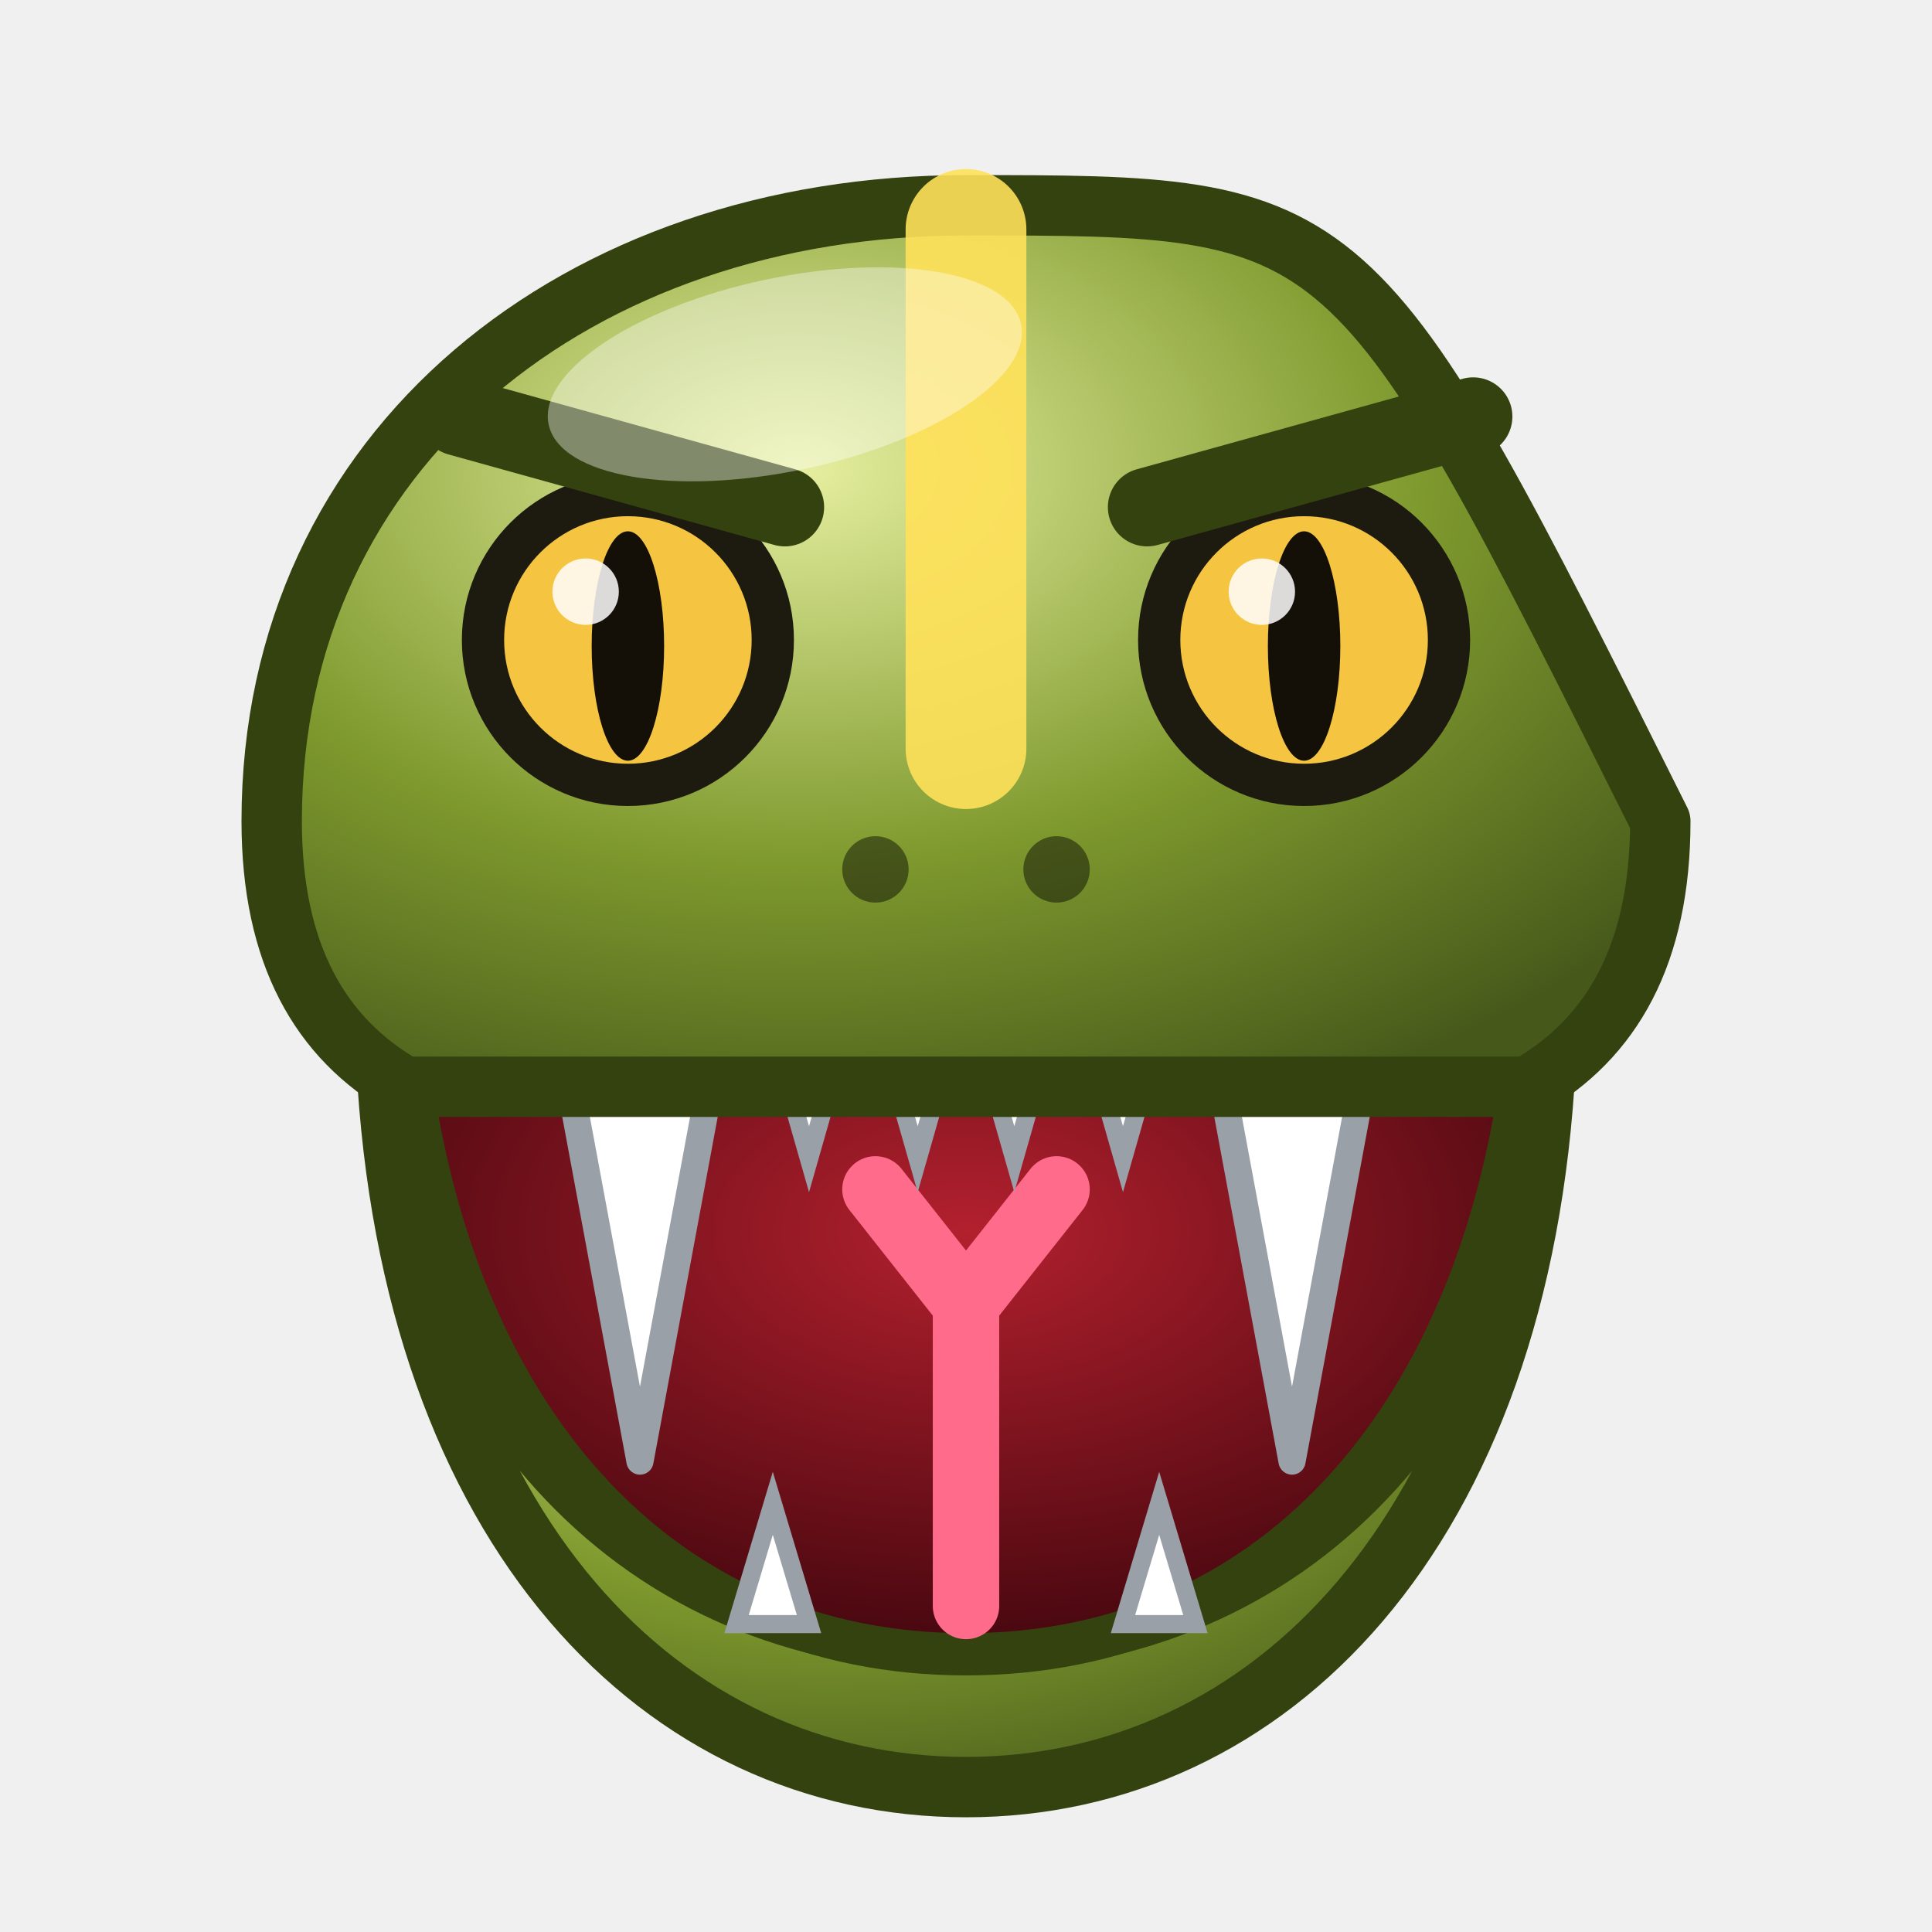
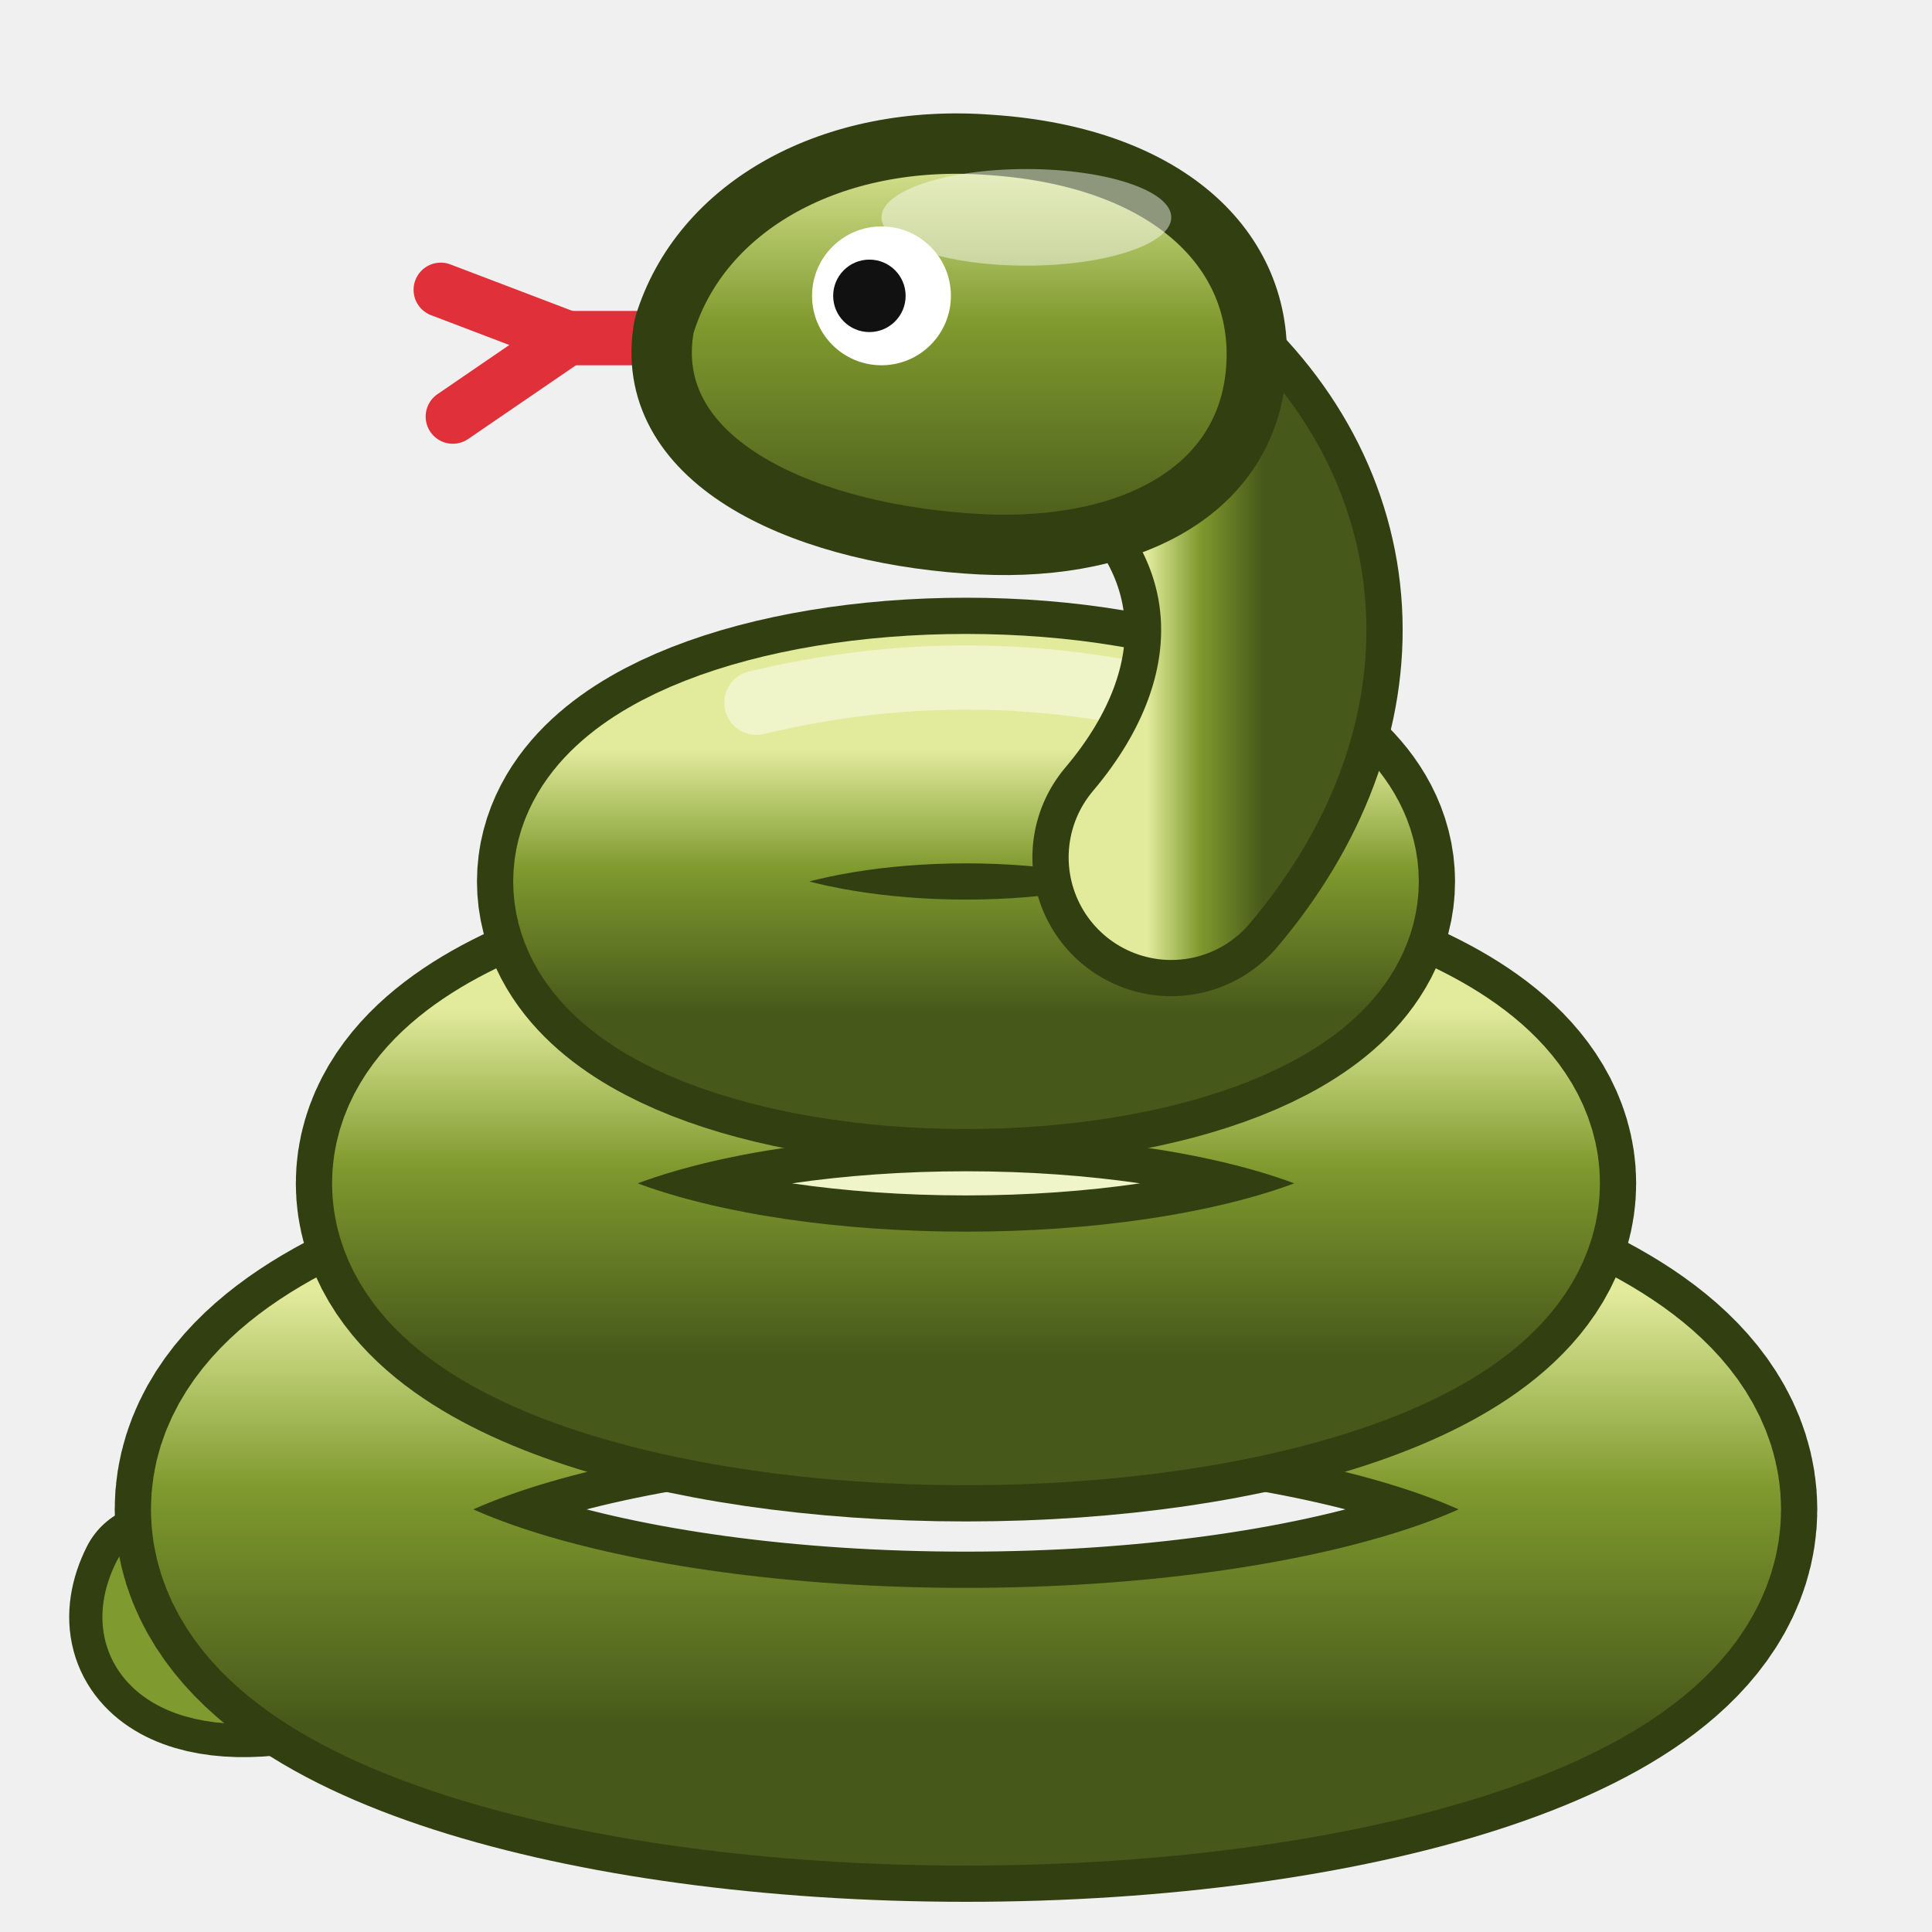
<svg xmlns="http://www.w3.org/2000/svg" viewBox="0 0 32 32">
  <defs>
-     <radialGradient id="h" cx=".38" cy=".3" r=".8">
-       <stop offset="0" stop-color="#e6efa0" />
-       <stop offset=".55" stop-color="#7f9a2e" />
+     <linearGradient id="t" x1="0" y1="0" x2="0" y2="1">
+       <stop offset="0" stop-color="#e2eb9c" />
+       <stop offset=".45" stop-color="#7f9a2e" />
      <stop offset="1" stop-color="#46581a" />
-     </radialGradient>
-     <radialGradient id="m" cx=".5" cy=".35" r=".7">
-       <stop offset="0" stop-color="#b3202e" />
-       <stop offset="1" stop-color="#3d050c" />
-     </radialGradient>
+     </linearGradient>
+     <linearGradient id="n" x1="0" y1="0" x2="1" y2="0">
+       <stop offset="0" stop-color="#e2eb9c" />
+       <stop offset=".45" stop-color="#7f9a2e" />
+       <stop offset="1" stop-color="#46581a" />
+     </linearGradient>
  </defs>
-   <path d="M6.4 17.6C6.8 25.4 11.0 29.6 16 29.6S25.2 25.4 25.6 17.6c-.8 6-4.4 9.6-9.6 9.6S7.2 23.6 6.4 17.6z" fill="url(#h)" stroke="#34420f" stroke-linejoin="round" />
-   <path d="M6.8 17.8C9.2 17 12.4 16.6 16 16.6S22.8 17 25.2 17.8C24.4 23.6 21 27.4 16 27.4S7.6 23.6 6.8 17.8z" fill="url(#m)" stroke="#34420f" stroke-width=".7" stroke-linejoin="round" />
-   <path d="M16 26.6V21.4M16 21.6l-1.5-1.9M16 21.6l1.5-1.9" fill="none" stroke="#ff6b8a" stroke-width="1.1" stroke-linecap="round" stroke-linejoin="round" />
-   <path d="M9.3 17.2L10.6 24.2L11.9 17.2z" fill="#fff" stroke="#9aa0a8" stroke-width=".45" stroke-linejoin="round" />
-   <path d="M20.1 17.2L21.4 24.2L22.7 17.2z" fill="#fff" stroke="#9aa0a8" stroke-width=".45" stroke-linejoin="round" />
-   <path d="M12.8 17.1L13.4 19.2L14.0 17.1z" fill="#fff" stroke="#9aa0a8" stroke-width=".3" />
-   <path d="M14.6 17.1L15.2 19.2L15.8 17.1z" fill="#fff" stroke="#9aa0a8" stroke-width=".3" />
-   <path d="M16.2 17.1L16.8 19.2L17.4 17.1z" fill="#fff" stroke="#9aa0a8" stroke-width=".3" />
-   <path d="M18.0 17.1L18.6 19.2L19.2 17.1z" fill="#fff" stroke="#9aa0a8" stroke-width=".3" />
-   <path d="M12.2 26.9L12.8 24.9L13.4 26.9z" fill="#fff" stroke="#9aa0a8" stroke-width=".3" />
-   <path d="M18.6 26.9L19.2 24.9L19.8 26.9z" fill="#fff" stroke="#9aa0a8" stroke-width=".3" />
-   <path d="M4.5 13.6C4.5 7.4 9.6 3.4 16 3.4S22.4 3.4 27.5 13.6c0 2.2-.8 3.6-2.2 4.4H6.7c-1.4-.8-2.2-2.2-2.2-4.4z" fill="url(#h)" stroke="#34420f" stroke-linejoin="round" />
-   <path d="M16 3.8V12.4" stroke="#ffe15a" stroke-width="2" stroke-linecap="round" opacity=".9" />
-   <circle cx="14.5" cy="14.4" r=".55" fill="#000" opacity=".45" />
-   <circle cx="17.5" cy="14.4" r=".55" fill="#000" opacity=".45" />
-   <circle cx="10.4" cy="10.6" r="2.4" fill="#f5c542" stroke="#1d1a10" stroke-width=".7" />
-   <ellipse cx="10.4" cy="10.7" rx=".6" ry="1.9" fill="#141008" />
-   <circle cx="9.7" cy="9.8" r=".55" fill="#fff" opacity=".85" />
-   <path d="M7.6 6.9L13.0 8.4" stroke="#34420f" stroke-width="1.3" stroke-linecap="round" />
-   <circle cx="21.6" cy="10.6" r="2.4" fill="#f5c542" stroke="#1d1a10" stroke-width=".7" />
-   <ellipse cx="21.6" cy="10.7" rx=".6" ry="1.9" fill="#141008" />
-   <circle cx="20.9" cy="9.8" r=".55" fill="#fff" opacity=".85" />
-   <path d="M24.4 6.9L19.0 8.4" stroke="#34420f" stroke-width="1.3" stroke-linecap="round" />
-   <ellipse cx="13" cy="6.2" rx="4" ry="1.6" fill="#fff" opacity=".38" transform="rotate(-12 13 6.2)" />
+   <path d="M5.4 27.6C3.2 28.2 2 27.4 2.6 26.2" fill="none" stroke="#323f10" stroke-width="2.6" stroke-linecap="round" />
+   <path d="M5.4 27.6C3.2 28.2 2 27.4 2.6 26.2" fill="none" stroke="#7f9a2e" stroke-width="1.5" stroke-linecap="round" />
+   <ellipse cx="16" cy="25" rx="11.2" ry="3.6" fill="none" stroke="#323f10" stroke-width="5.8" />
+   <ellipse cx="16" cy="25" rx="11.2" ry="3.6" fill="none" stroke="url(#t)" stroke-width="4.6" />
+   <path d="M9.056 20.48Q16 19.468 22.944 20.48" fill="none" stroke="#fff" stroke-width="1.288" stroke-linecap="round" opacity=".45" />
+   <ellipse cx="16" cy="19.6" rx="8.4" ry="2.9" fill="none" stroke="#323f10" stroke-width="5.4" />
+   <ellipse cx="16" cy="19.6" rx="8.4" ry="2.9" fill="none" stroke="url(#t)" stroke-width="4.2" />
+   <path d="M10.792 15.86Q16 14.936 21.208 15.86" fill="none" stroke="#fff" stroke-width="1.176" stroke-linecap="round" opacity=".45" />
+   <ellipse cx="16" cy="14.6" rx="5.6" ry="2.2" fill="none" stroke="#323f10" stroke-width="5.0" />
+   <ellipse cx="16" cy="14.6" rx="5.6" ry="2.2" fill="none" stroke="url(#t)" stroke-width="3.8" />
+   <path d="M12.528 11.64Q16 10.804 19.472 11.64" fill="none" stroke="#fff" stroke-width="1.064" stroke-linecap="round" opacity=".45" />
+   <path d="M19.4 14.2C21.6 11.6 21.4 8.6 19 6.6" fill="none" stroke="#323f10" stroke-width="4.6" stroke-linecap="round" />
+   <path d="M19.4 14.2C21.6 11.6 21.4 8.6 19 6.6" fill="none" stroke="url(#n)" stroke-width="3.4" stroke-linecap="round" />
+   <path d="M9.4 5.6l-2.1-.8M9.4 5.6l-1.9 1.3" stroke="#e0313a" stroke-width=".9" stroke-linecap="round" />
+   <path d="M11.4 5.6H9.4" stroke="#e0313a" stroke-width=".9" stroke-linecap="round" />
+   <path d="M11 5.4C11.6 3.4 13.8 2.2 16.4 2.4C19.4 2.6 21 4.2 20.8 6.2C20.6 8.2 18.6 9.2 16 9C13.2 8.8 10.6 7.6 11 5.4z" fill="url(#t)" stroke="#323f10" stroke-linejoin="round" />
+   <circle cx="14.6" cy="4.9" r="1.15" fill="#fff" />
+   <circle cx="14.4" cy="4.9" r=".6" fill="#111" />
+   <ellipse cx="17" cy="3.6" rx="2.4" ry=".8" fill="#fff" opacity=".45" />
</svg>
